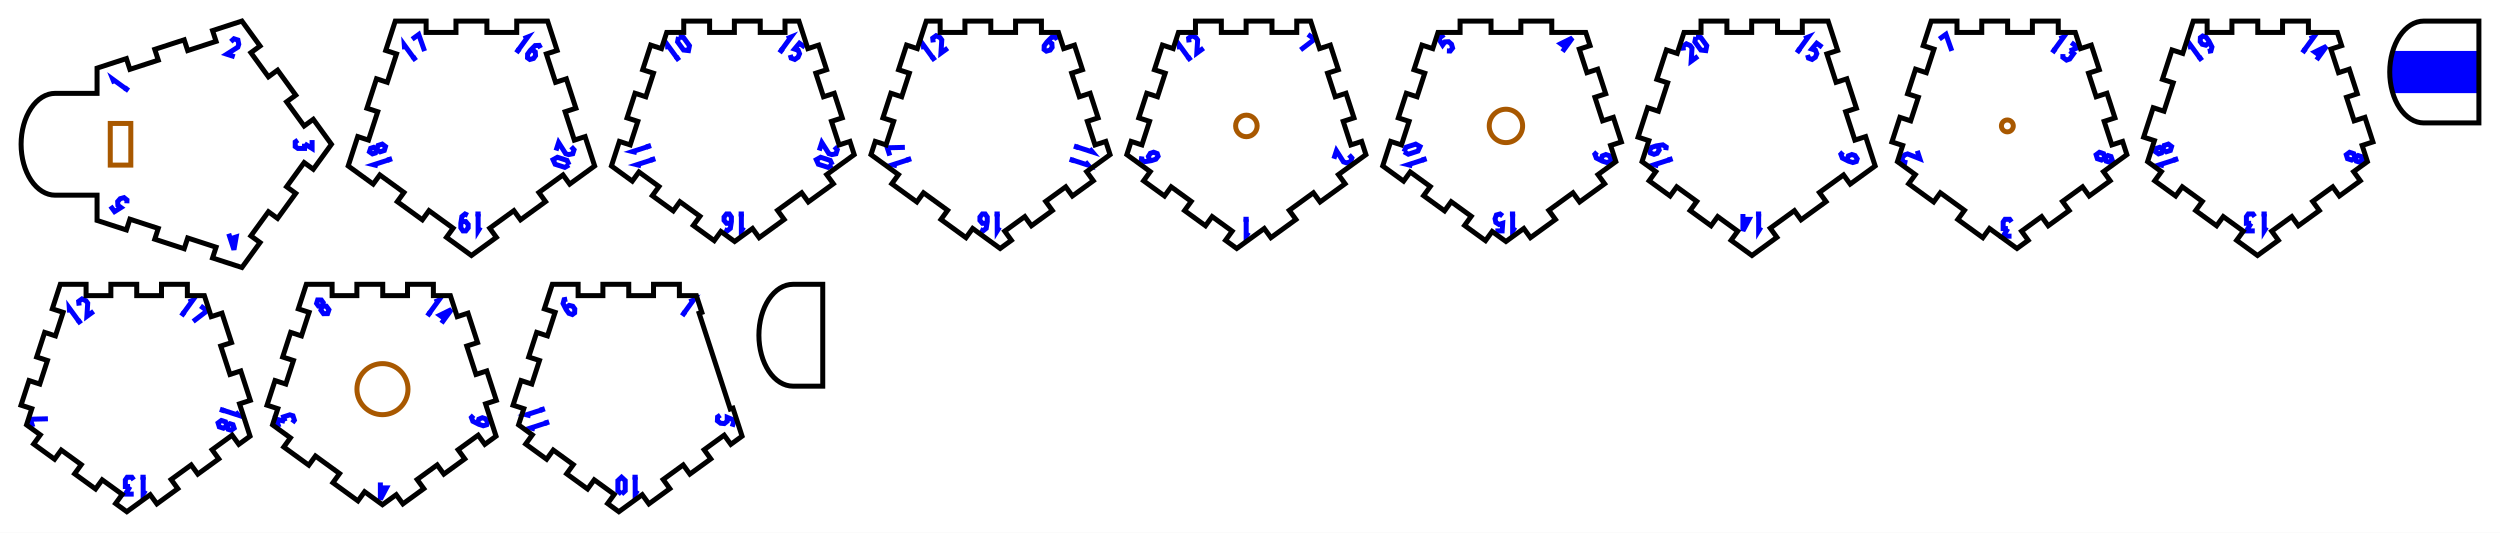
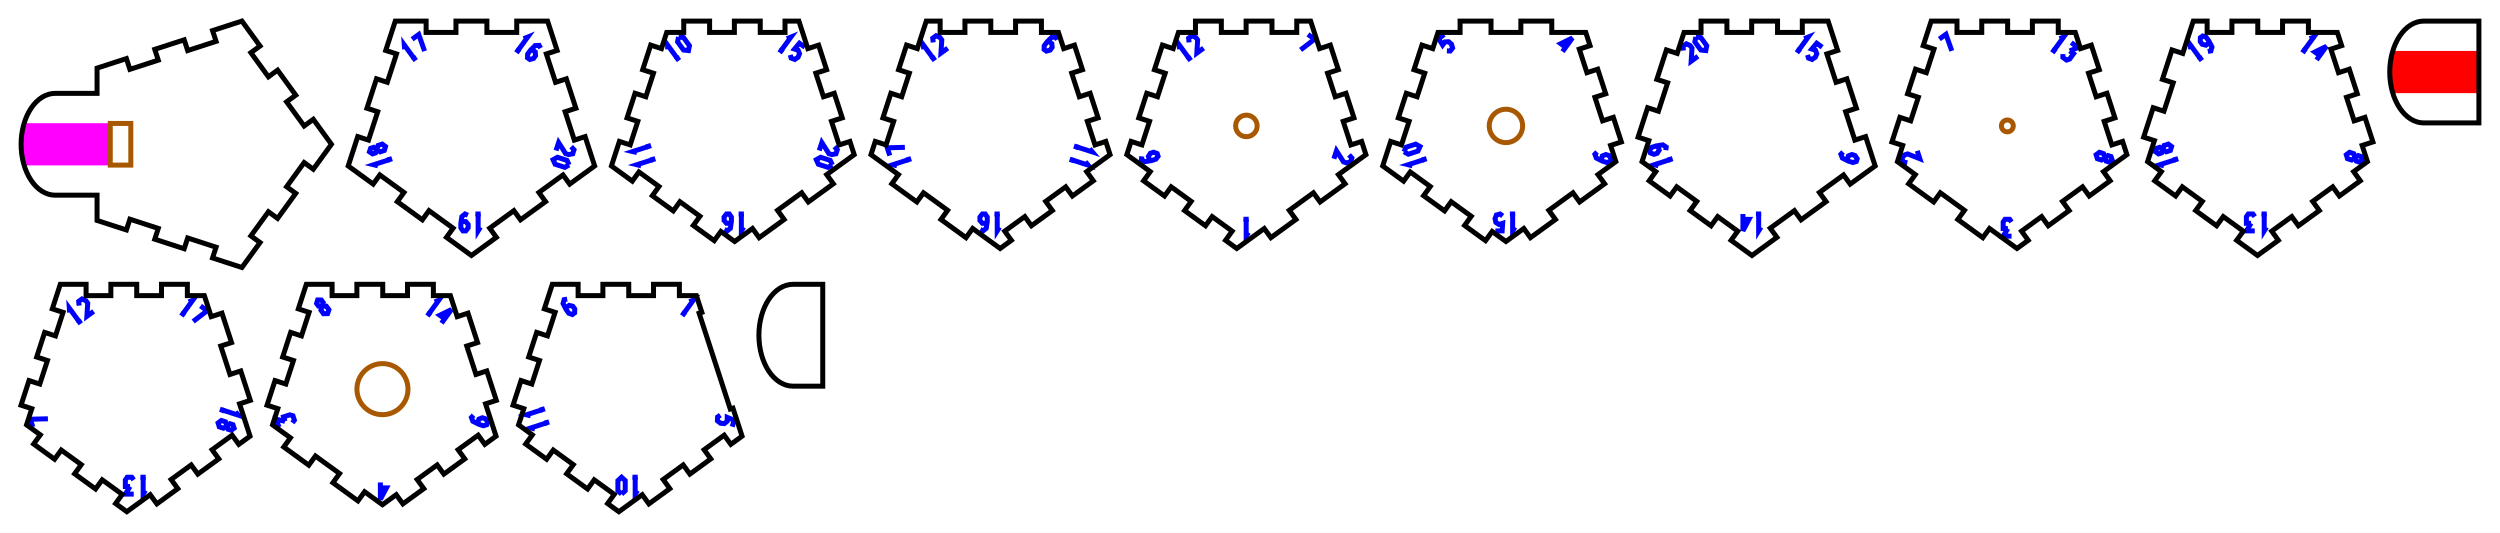
<svg xmlns="http://www.w3.org/2000/svg" width="592.45mm" height="126.25mm" viewBox="0 0 592.45 126.25">
  <rect x="0.0" y="0.0" width="592.45" height="126.25" fill="#ffffff" />
-   <g fill="#0000ff" stroke="none">
+   <g fill="#ff0000" stroke="none">
    <path d="M 587.384,12.065 L 587.384,22.065 L 567.111,22.065 L 567.024,21.770 L 566.943,21.472 L 566.867,21.171 L 566.796,20.866 L 566.731,20.559 L 566.671,20.250 L 566.616,19.938 L 566.568,19.624 L 566.525,19.308 L 566.488,18.991 L 566.456,18.672 L 566.430,18.352 L 566.410,18.031 L 566.395,17.709 L 566.387,17.387 L 566.384,17.065 L 566.387,16.743 L 566.395,16.421 L 566.410,16.099 L 566.430,15.778 L 566.456,15.458 L 566.488,15.139 L 566.525,14.822 L 566.568,14.506 L 566.616,14.192 L 566.671,13.880 L 566.731,13.571 L 566.796,13.264 L 566.867,12.959 L 566.943,12.658 L 567.024,12.360 L 567.111,12.065 Z" />
  </g>
+   <g fill="#ff00ff" stroke="none">
+     <path d="M 26.065,29.190 L 26.065,39.190 L 5.793,39.190 L 5.706,38.895 L 5.624,38.597 L 5.548,38.295 L 5.477,37.991 L 5.412,37.684 L 5.352,37.374 L 5.298,37.062 L 5.249,36.748 L 5.206,36.433 L 5.169,36.115 L 5.137,35.796 L 5.111,35.476 L 5.091,35.156 L 5.077,34.834 L 5.068,34.512 L 5.065,34.190 L 5.068,33.867 L 5.077,33.545 L 5.091,33.224 L 5.111,32.903 L 5.137,32.583 L 5.169,32.264 L 5.206,31.947 L 5.249,31.631 L 5.298,31.317 L 5.352,31.005 L 5.412,30.695 L 5.477,30.388 L 5.548,30.084 L 5.624,29.783 L 5.706,29.484 L 5.793,29.190 Z" />
+   </g>
  <g fill="none" stroke="#0000ff" stroke-width="1.185">
-     <path d="M 73.963,33.198 L 73.963,35.182 L 72.163,34.066" />
-     <path d="M 72.163,34.066 L 72.163,35.182 L 70.603,35.182 L 69.963,34.735 L 69.963,33.644 L 70.603,33.198" />
-     <path d="M 54.204,55.384 L 55.440,59.188 L 55.968,56.157 L 54.081,56.770" />
-     <path d="M 26.196,48.842 L 27.143,50.146 L 28.672,49.188 L 27.936,48.651 L 27.887,47.767 L 28.482,47.089 L 29.383,46.833 L 30.088,47.394 L 30.064,48.177" />
-     <path d="M 27.126,19.754 L 26.735,18.795 L 29.971,21.146" />
-     <path d="M 29.621,21.628 L 30.350,20.624" />
-     <path d="M 54.697,9.875 L 55.440,9.191 L 56.384,9.498 L 56.584,10.488 L 56.361,11.173 L 53.733,12.842 L 55.619,13.455" />
    <path d="M 95.887,11.684 L 95.811,10.652 L 98.162,13.888" />
    <path d="M 97.680,14.238 L 98.683,13.509" />
    <path d="M 97.662,9.307 L 99.227,8.170 L 100.615,12.106" />
    <path d="M 124.093,9.173 L 125.052,8.782 L 122.701,12.018" />
    <path d="M 122.219,11.668 L 123.222,12.397" />
    <path d="M 128.119,11.406 L 127.766,10.754 L 126.811,10.802 L 125.670,11.950 L 125.035,12.824 L 125.013,13.698 L 125.555,14.092 L 126.440,13.845 L 126.910,13.197 L 126.848,12.312 L 126.206,11.845 L 125.670,11.950" />
    <path d="M 135.350,34.751 L 136.034,35.494 L 135.728,36.438 L 134.737,36.638 L 134.053,36.415 L 132.383,33.787 L 131.770,35.674" />
    <path d="M 134.867,39.086 L 133.838,39.664 L 131.556,38.922 L 131.063,37.850 L 132.092,37.271 L 134.375,38.013 L 134.867,39.086" />
    <path d="M 113.854,53.833 L 113.308,54.713 L 113.308,50.713" />
    <path d="M 113.904,50.713 L 112.664,50.713" />
    <path d="M 110.872,51.033 L 110.202,50.713 L 109.458,51.313 L 109.210,52.913 L 109.210,53.993 L 109.706,54.713 L 110.376,54.713 L 110.946,53.993 L 110.946,53.193 L 110.376,52.513 L 109.582,52.513 L 109.210,52.913" />
    <path d="M 89.559,39.285 L 88.553,39.038 L 92.357,37.802" />
    <path d="M 92.541,38.368 L 92.158,37.189" />
    <path d="M 89.267,35.410 L 88.987,36.231 L 88.264,36.466 L 87.555,35.966 L 87.835,35.145 L 88.558,34.910 L 89.267,35.410 L 90.083,35.979 L 91.072,35.658 L 91.359,34.730 L 90.581,34.148 L 89.592,34.470 L 89.267,35.410" />
    <path d="M 158.266,11.684 L 158.190,10.652 L 160.541,13.888" />
    <path d="M 160.060,14.238 L 161.063,13.509" />
    <path d="M 160.803,8.753 L 161.976,8.890 L 163.386,10.832 L 163.154,11.989 L 161.982,11.852 L 160.571,9.910 L 160.803,8.753" />
    <path d="M 186.472,9.173 L 187.431,8.782 L 185.080,12.018" />
    <path d="M 184.598,11.668 L 185.602,12.397" />
    <path d="M 190.747,11.191 L 189.443,10.243 L 188.284,11.627 L 189.151,11.911 L 189.471,12.736 L 189.114,13.565 L 188.336,14.087 L 187.493,13.771 L 187.273,13.018" />
    <path d="M 197.730,34.751 L 198.413,35.494 L 198.107,36.438 L 197.117,36.638 L 196.432,36.415 L 194.762,33.787 L 194.149,35.674" />
    <path d="M 197.246,39.086 L 196.217,39.664 L 193.935,38.922 L 193.442,37.850 L 194.471,37.271 L 196.754,38.013 L 197.246,39.086" />
    <path d="M 176.233,53.833 L 175.688,54.713 L 175.688,50.713" />
    <path d="M 176.283,50.713 L 175.043,50.713" />
    <path d="M 171.664,54.393 L 172.333,54.713 L 173.077,54.113 L 173.325,52.513 L 173.325,51.433 L 172.829,50.713 L 172.160,50.713 L 171.589,51.433 L 171.589,52.233 L 172.160,52.913 L 172.953,52.913 L 173.325,52.513" />
    <path d="M 151.938,39.285 L 150.932,39.038 L 154.737,37.802" />
    <path d="M 154.921,38.368 L 154.537,37.189" />
    <path d="M 150.924,36.166 L 149.919,35.919 L 153.723,34.683" />
    <path d="M 153.907,35.249 L 153.524,34.070" />
    <path d="M 218.901,11.684 L 218.825,10.652 L 221.177,13.888" />
    <path d="M 220.695,14.238 L 221.698,13.509" />
    <path d="M 221.154,10.048 L 221.038,9.044 L 221.840,8.461 L 222.759,8.882 L 223.182,9.464 L 222.987,12.572 L 224.593,11.406" />
    <path d="M 250.541,9.431 L 250.188,8.779 L 249.233,8.827 L 248.092,9.975 L 247.457,10.849 L 247.435,11.723 L 247.977,12.117 L 248.862,11.870 L 249.332,11.222 L 249.270,10.337 L 248.628,9.871 L 248.092,9.975" />
    <path d="M 258.212,35.223 L 258.880,36.013 L 255.076,34.777" />
    <path d="M 255.260,34.211 L 254.877,35.391" />
    <path d="M 257.198,38.342 L 257.867,39.133 L 254.062,37.897" />
    <path d="M 254.246,37.331 L 253.863,38.510" />
    <path d="M 236.869,53.833 L 236.323,54.713 L 236.323,50.713" />
    <path d="M 236.918,50.713 L 235.678,50.713" />
    <path d="M 232.299,54.393 L 232.969,54.713 L 233.713,54.113 L 233.961,52.513 L 233.961,51.433 L 233.465,50.713 L 232.795,50.713 L 232.225,51.433 L 232.225,52.233 L 232.795,52.913 L 233.589,52.913 L 233.961,52.513" />
    <path d="M 212.574,39.285 L 211.568,39.038 L 215.372,37.802" />
    <path d="M 215.556,38.368 L 215.173,37.189" />
    <path d="M 210.861,36.862 L 210.263,35.023 L 214.435,34.919" />
    <path d="M 279.537,11.684 L 279.461,10.652 L 281.812,13.888" />
    <path d="M 281.331,14.238 L 282.334,13.509" />
    <path d="M 281.789,10.048 L 281.673,9.044 L 282.476,8.461 L 283.394,8.882 L 283.817,9.464 L 283.623,12.572 L 285.228,11.406" />
    <path d="M 309.960,8.152 L 311.525,9.289 L 308.211,11.825" />
    <path d="M 319.683,36.698 L 320.367,37.441 L 320.060,38.385 L 319.070,38.584 L 318.385,38.362 L 316.716,35.733 L 316.103,37.620" />
    <path d="M 295.864,55.083 L 295.319,55.963 L 295.319,51.963" />
    <path d="M 295.914,51.963 L 294.674,51.963" />
    <path d="M 270.582,37.059 L 270.485,37.795 L 271.285,38.317 L 272.884,38.059 L 273.911,37.725 L 274.442,37.031 L 274.235,36.394 L 273.374,36.074 L 272.613,36.321 L 272.143,37.074 L 272.388,37.828 L 272.884,38.059" />
    <path d="M 342.223,8.196 L 340.919,9.143 L 341.877,10.672 L 342.414,9.936 L 343.298,9.887 L 343.976,10.482 L 344.233,11.383 L 343.671,12.088 L 342.888,12.064" />
    <path d="M 370.280,12.233 L 372.631,8.997 L 369.869,10.352 L 371.474,11.519" />
    <path d="M 378.466,36.021 L 377.955,36.559 L 378.295,37.452 L 379.741,38.182 L 380.768,38.516 L 381.606,38.267 L 381.813,37.630 L 381.304,36.865 L 380.543,36.618 L 379.720,36.950 L 379.475,37.705 L 379.741,38.182" />
    <path d="M 359.012,53.833 L 358.466,54.713 L 358.466,50.713" />
    <path d="M 359.061,50.713 L 357.821,50.713" />
    <path d="M 354.368,54.713 L 355.980,54.713 L 356.104,52.913 L 355.236,53.193 L 354.492,52.713 L 354.293,51.833 L 354.616,50.953 L 355.484,50.713 L 356.104,51.193" />
    <path d="M 334.716,39.285 L 333.711,39.038 L 337.515,37.802" />
    <path d="M 337.699,38.368 L 337.316,37.189" />
    <path d="M 332.713,35.966 L 333.205,34.893 L 335.488,34.152 L 336.517,34.730 L 336.024,35.803 L 333.742,36.544 L 332.713,35.966" />
    <path d="M 398.943,11.976 L 398.827,10.972 L 399.630,10.389 L 400.548,10.810 L 400.971,11.392 L 400.777,14.500 L 402.382,13.334" />
    <path d="M 401.882,8.753 L 403.054,8.890 L 404.465,10.832 L 404.233,11.989 L 403.061,11.852 L 401.650,9.910 L 401.882,8.753" />
    <path d="M 427.551,9.173 L 428.510,8.782 L 426.159,12.018" />
    <path d="M 425.677,11.668 L 426.680,12.397" />
    <path d="M 431.825,11.191 L 430.521,10.243 L 429.363,11.627 L 430.230,11.911 L 430.549,12.736 L 430.193,13.565 L 429.415,14.087 L 428.571,13.771 L 428.352,13.018" />
    <path d="M 436.766,36.021 L 436.255,36.559 L 436.596,37.452 L 438.041,38.182 L 439.068,38.516 L 439.906,38.267 L 440.113,37.630 L 439.604,36.865 L 438.843,36.618 L 438.021,36.950 L 437.775,37.705 L 438.041,38.182" />
    <path d="M 417.312,53.833 L 416.766,54.713 L 416.766,50.713" />
    <path d="M 417.361,50.713 L 416.121,50.713" />
    <path d="M 413.040,50.713 L 413.040,54.713 L 414.478,51.993 L 412.494,51.993" />
    <path d="M 393.017,39.285 L 392.011,39.038 L 395.815,37.802" />
    <path d="M 395.999,38.368 L 395.616,37.189" />
    <path d="M 394.758,35.584 L 394.855,34.848 L 394.055,34.326 L 392.457,34.584 L 391.429,34.918 L 390.898,35.612 L 391.105,36.249 L 391.966,36.569 L 392.727,36.322 L 393.197,35.569 L 392.952,34.815 L 392.457,34.584" />
    <path d="M 459.584,9.260 L 461.149,8.123 L 462.537,12.059" />
    <path d="M 488.076,9.173 L 489.035,8.782 L 486.684,12.018" />
    <path d="M 486.202,11.668 L 487.205,12.397" />
    <path d="M 490.846,10.098 L 492.451,11.264 L 490.490,12.064" />
    <path d="M 490.490,12.064 L 491.393,12.720 L 490.476,13.982 L 489.738,14.238 L 488.856,13.596 L 488.871,12.816" />
    <path d="M 498.834,37.357 L 499.543,36.857 L 500.266,37.092 L 500.546,37.913 L 499.837,38.413 L 499.114,38.178 L 498.834,37.357 L 498.509,36.417 L 497.520,36.095 L 496.742,36.677 L 497.029,37.605 L 498.018,37.926 L 498.834,37.357" />
    <path d="M 476.693,55.963 L 474.709,55.963 L 475.825,54.163" />
    <path d="M 475.825,54.163 L 474.709,54.163 L 474.709,52.603 L 475.155,51.963 L 476.246,51.963 L 476.693,52.603" />
    <path d="M 451.999,38.584 L 451.009,38.385 L 450.702,37.441 L 451.386,36.698 L 452.071,36.475 L 454.967,37.620 L 454.353,35.733" />
    <path d="M 519.152,11.684 L 519.076,10.652 L 521.427,13.888" />
    <path d="M 520.946,14.238 L 521.949,13.509" />
    <path d="M 523.211,12.197 L 523.940,12.062 L 524.190,11.139 L 523.450,9.699 L 522.815,8.825 L 521.990,8.534 L 521.449,8.928 L 521.411,9.846 L 521.881,10.493 L 522.742,10.708 L 523.384,10.241 L 523.450,9.699" />
    <path d="M 547.359,9.173 L 548.317,8.782 L 545.966,12.018" />
    <path d="M 545.485,11.668 L 546.488,12.397" />
    <path d="M 548.981,14.208 L 551.332,10.972 L 548.569,12.327 L 550.175,13.494" />
    <path d="M 558.117,37.357 L 558.826,36.857 L 559.548,37.092 L 559.828,37.913 L 559.119,38.413 L 558.397,38.178 L 558.117,37.357 L 557.791,36.417 L 556.802,36.095 L 556.024,36.677 L 556.312,37.605 L 557.301,37.926 L 558.117,37.357" />
    <path d="M 537.119,53.833 L 536.574,54.713 L 536.574,50.713" />
    <path d="M 537.169,50.713 L 535.929,50.713" />
    <path d="M 534.335,54.713 L 532.351,54.713 L 533.467,52.913" />
    <path d="M 533.467,52.913 L 532.351,52.913 L 532.351,51.353 L 532.798,50.713 L 533.889,50.713 L 534.335,51.353" />
    <path d="M 512.824,39.285 L 511.819,39.038 L 515.623,37.802" />
    <path d="M 515.807,38.368 L 515.424,37.189" />
    <path d="M 512.532,35.410 L 512.252,36.231 L 511.530,36.466 L 510.820,35.966 L 511.100,35.145 L 511.823,34.910 L 512.532,35.410 L 513.348,35.979 L 514.337,35.658 L 514.625,34.730 L 513.847,34.148 L 512.858,34.470 L 512.532,35.410" />
    <path d="M 16.504,74.064 L 16.428,73.031 L 18.779,76.267" />
    <path d="M 18.298,76.617 L 19.301,75.888" />
    <path d="M 18.756,72.427 L 18.640,71.424 L 19.443,70.841 L 20.362,71.261 L 20.785,71.843 L 20.590,74.951 L 22.195,73.785" />
    <path d="M 44.711,71.552 L 45.669,71.161 L 43.318,74.397" />
    <path d="M 42.837,74.047 L 43.840,74.776" />
    <path d="M 47.520,72.506 L 49.085,73.643 L 45.771,76.179" />
    <path d="M 55.815,97.602 L 56.483,98.393 L 52.679,97.157" />
    <path d="M 52.863,96.590 L 52.480,97.770" />
    <path d="M 53.773,100.909 L 54.482,100.409 L 55.205,100.644 L 55.485,101.465 L 54.776,101.965 L 54.053,101.730 L 53.773,100.909 L 53.448,99.968 L 52.458,99.647 L 51.681,100.229 L 51.968,101.157 L 52.957,101.478 L 53.773,100.909" />
    <path d="M 34.472,116.212 L 33.926,117.092 L 33.926,113.092" />
    <path d="M 34.521,113.092 L 33.281,113.092" />
    <path d="M 31.688,117.092 L 29.704,117.092 L 30.820,115.292" />
    <path d="M 30.820,115.292 L 29.704,115.292 L 29.704,113.732 L 30.150,113.092 L 31.241,113.092 L 31.688,113.732" />
    <path d="M 7.782,101.188 L 7.184,99.349 L 11.356,99.245" />
    <path d="M 76.339,72.541 L 75.472,72.529 L 75.025,71.914 L 75.281,71.085 L 76.149,71.098 L 76.595,71.712 L 76.339,72.541 L 76.050,73.493 L 76.661,74.335 L 77.632,74.321 L 77.945,73.402 L 77.334,72.560 L 76.339,72.541" />
    <path d="M 103.011,71.552 L 103.970,71.161 L 101.618,74.397" />
    <path d="M 101.137,74.047 L 102.140,74.776" />
    <path d="M 104.633,76.588 L 106.984,73.352 L 104.222,74.707 L 105.827,75.873" />
    <path d="M 112.226,98.400 L 111.715,98.938 L 112.056,99.831 L 113.501,100.561 L 114.528,100.895 L 115.366,100.646 L 115.573,100.009 L 115.064,99.244 L 114.303,98.997 L 113.480,99.329 L 113.235,100.084 L 113.501,100.561" />
    <path d="M 90.140,114.342 L 90.140,118.342 L 91.578,115.622 L 89.594,115.622" />
    <path d="M 66.097,101.236 L 65.484,99.349 L 67.541,99.854" />
    <path d="M 67.541,99.854 L 67.196,98.792 L 68.680,98.310 L 69.426,98.537 L 69.763,99.575 L 69.293,100.197" />
    <path d="M 134.411,70.877 L 133.682,71.012 L 133.432,71.935 L 134.172,73.375 L 134.807,74.249 L 135.632,74.540 L 136.173,74.146 L 136.211,73.228 L 135.741,72.581 L 134.880,72.366 L 134.238,72.833 L 134.172,73.375" />
    <path d="M 163.372,71.505 L 164.331,71.114 L 161.979,74.350" />
    <path d="M 161.498,74.000 L 162.501,74.729" />
    <path d="M 173.513,101.118 L 174.011,99.585 L 172.337,98.910 L 172.335,99.822 L 171.649,100.382 L 170.751,100.298 L 170.013,99.720 L 170.053,98.820 L 170.702,98.379" />
    <path d="M 151.072,116.212 L 150.526,117.092 L 150.526,113.092" />
    <path d="M 151.122,113.092 L 149.882,113.092" />
    <path d="M 147.296,117.092 L 146.428,116.292 L 146.428,113.892 L 147.296,113.092 L 148.164,113.892 L 148.164,116.292 L 147.296,117.092" />
    <path d="M 126.777,101.665 L 125.771,101.418 L 129.575,100.182" />
    <path d="M 129.759,100.748 L 129.376,99.568" />
    <path d="M 125.763,98.545 L 124.758,98.298 L 128.562,97.062" />
    <path d="M 128.746,97.628 L 128.363,96.449" />
  </g>
  <g fill="none" stroke="#a85800" stroke-width="1.185">
-     <path d="M 26.130,39.125 L 31.000,39.125 L 31.000,29.255 L 26.130,29.255 Z" />
+     <path d="M 26.130,29.255 L 31.000,29.255 L 31.000,39.125 L 26.130,39.125 Z" />
    <circle cx="295.368" cy="29.840" r="2.552" />
    <circle cx="356.876" cy="29.840" r="3.955" />
    <circle cx="475.701" cy="29.840" r="1.408" />
    <circle cx="90.636" cy="92.219" r="6.051" />
  </g>
  <g fill="none" stroke="#000000" stroke-width="1.185">
-     <path d="M 78.544,34.190 L 74.246,40.105 L 72.075,38.528 L 67.919,44.248 L 70.090,45.825 L 65.782,51.755 L 63.611,50.178 L 59.455,55.898 L 61.626,57.475 L 57.328,63.391 L 50.374,61.131 L 51.203,58.579 L 44.479,56.394 L 43.650,58.946 L 36.678,56.681 L 37.507,54.129 L 30.784,51.944 L 29.954,54.496 L 23.000,52.237 L 23.000,46.255 L 13.063,46.255 L 12.271,46.196 L 11.486,46.021 L 10.716,45.732 L 9.969,45.332 L 9.253,44.824 L 8.574,44.213 L 7.939,43.507 L 7.354,42.711 L 6.824,41.834 L 6.354,40.883 L 5.948,39.868 L 5.611,38.799 L 5.346,37.686 L 5.154,36.539 L 5.039,35.370 L 5.000,34.190 L 5.039,33.009 L 5.154,31.840 L 5.346,30.693 L 5.611,29.580 L 5.948,28.511 L 6.354,27.496 L 6.824,26.546 L 7.354,25.668 L 7.939,24.872 L 8.574,24.166 L 9.253,23.556 L 9.969,23.048 L 10.716,22.647 L 11.486,22.358 L 12.271,22.183 L 13.063,22.125 L 23.000,22.125 L 23.000,16.142 L 29.954,13.883 L 30.784,16.435 L 37.507,14.250 L 36.678,11.698 L 43.650,9.433 L 44.479,11.985 L 51.203,9.800 L 50.374,7.248 L 57.328,4.989 L 61.626,10.904 L 59.455,12.481 L 63.611,18.201 L 65.782,16.624 L 70.090,22.554 L 67.919,24.131 L 72.075,29.851 L 74.246,28.274 Z" />
+     <path d="M 78.544,34.190 L 74.246,28.274 L 72.075,29.851 L 67.919,24.131 L 70.090,22.554 L 65.782,16.624 L 63.611,18.201 L 59.455,12.481 L 61.626,10.904 L 57.328,4.989 L 50.374,7.248 L 51.203,9.800 L 44.479,11.985 L 43.650,9.433 L 36.678,11.698 L 37.507,14.250 L 30.784,16.435 L 29.954,13.883 L 23.000,16.142 L 23.000,22.125 L 13.063,22.125 L 12.271,22.183 L 11.486,22.358 L 10.716,22.647 L 9.969,23.048 L 9.253,23.556 L 8.574,24.166 L 7.939,24.872 L 7.354,25.668 L 6.824,26.546 L 6.354,27.496 L 5.948,28.511 L 5.611,29.580 L 5.346,30.693 L 5.154,31.840 L 5.039,33.009 L 5.000,34.190 L 5.039,35.370 L 5.154,36.539 L 5.346,37.686 L 5.611,38.799 L 5.948,39.868 L 6.354,40.883 L 6.824,41.834 L 7.354,42.711 L 7.939,43.507 L 8.574,44.213 L 9.253,44.824 L 9.969,45.332 L 10.716,45.732 L 11.486,46.021 L 12.271,46.196 L 13.063,46.255 L 23.000,46.255 L 23.000,52.237 L 29.954,54.496 L 30.784,51.944 L 37.507,54.129 L 36.678,56.681 L 43.650,58.946 L 44.479,56.394 L 51.203,58.579 L 50.374,61.131 L 57.328,63.391 L 61.626,57.475 L 59.455,55.898 L 63.611,50.178 L 65.782,51.755 L 70.090,45.825 L 67.919,44.248 L 72.075,38.528 L 74.246,40.105 Z" />
    <path d="M 93.671,5.000 L 100.983,5.000 L 100.983,7.683 L 108.053,7.683 L 108.053,5.000 L 115.383,5.000 L 115.383,7.683 L 122.453,7.683 L 122.453,5.000 L 129.765,5.000 L 132.025,11.954 L 129.473,12.784 L 131.658,19.507 L 134.209,18.678 L 136.475,25.650 L 133.923,26.479 L 136.107,33.203 L 138.659,32.374 L 140.919,39.328 L 135.003,43.626 L 133.426,41.455 L 127.706,45.611 L 129.283,47.782 L 123.353,52.090 L 121.776,49.919 L 116.056,54.075 L 117.634,56.246 L 111.718,60.544 L 105.802,56.246 L 107.379,54.075 L 101.660,49.919 L 100.082,52.090 L 94.152,47.782 L 95.730,45.611 L 90.010,41.455 L 88.433,43.626 L 82.517,39.328 L 84.776,32.374 L 87.328,33.203 L 89.513,26.479 L 86.961,25.650 L 89.226,18.678 L 91.778,19.507 L 93.963,12.784 L 91.411,11.954 Z" />
    <path d="M 157.999,7.683 L 162.032,7.683 L 162.032,5.000 L 168.162,5.000 L 168.162,7.683 L 174.032,7.683 L 174.032,5.000 L 180.162,5.000 L 180.162,7.683 L 186.032,7.683 L 186.032,5.000 L 189.323,5.000 L 191.441,11.519 L 193.993,10.689 L 195.887,16.519 L 193.335,17.349 L 195.149,22.931 L 197.701,22.102 L 199.595,27.932 L 197.043,28.761 L 198.857,34.344 L 201.409,33.515 L 202.426,36.645 L 195.910,41.379 L 197.488,43.549 L 191.558,47.858 L 189.980,45.687 L 184.261,49.843 L 185.838,52.014 L 179.908,56.322 L 178.330,54.151 L 174.097,57.227 L 170.835,54.857 L 169.257,57.027 L 164.298,53.424 L 165.875,51.253 L 161.126,47.803 L 159.549,49.974 L 154.590,46.371 L 156.167,44.200 L 151.418,40.750 L 149.841,42.921 L 144.896,39.328 L 146.785,33.515 L 149.337,34.344 L 151.151,28.761 L 148.599,27.932 L 150.493,22.102 L 153.045,22.931 L 154.859,17.349 L 152.307,16.519 L 154.201,10.689 L 156.753,11.519 Z" />
    <path d="M 219.507,5.000 L 222.798,5.000 L 222.798,7.683 L 228.668,7.683 L 228.668,5.000 L 234.798,5.000 L 234.798,7.683 L 240.668,7.683 L 240.668,5.000 L 246.798,5.000 L 246.798,7.683 L 250.830,7.683 L 252.077,11.519 L 254.628,10.689 L 256.523,16.519 L 253.971,17.349 L 255.785,22.931 L 258.337,22.102 L 260.231,27.932 L 257.679,28.761 L 259.493,34.344 L 262.045,33.515 L 263.062,36.645 L 257.517,40.673 L 259.094,42.844 L 254.135,46.447 L 252.557,44.276 L 247.809,47.727 L 249.386,49.898 L 244.426,53.501 L 242.849,51.330 L 238.100,54.780 L 239.678,56.951 L 237.015,58.885 L 230.499,54.151 L 228.922,56.322 L 222.992,52.014 L 224.569,49.843 L 218.849,45.687 L 217.272,47.858 L 211.342,43.549 L 212.919,41.379 L 206.403,36.645 L 207.420,33.515 L 209.972,34.344 L 211.786,28.761 L 209.234,27.932 L 211.129,22.102 L 213.681,22.931 L 215.495,17.349 L 212.943,16.519 L 214.837,10.689 L 217.389,11.519 Z" />
    <path d="M 279.270,7.683 L 283.303,7.683 L 283.303,5.000 L 289.433,5.000 L 289.433,7.683 L 295.303,7.683 L 295.303,5.000 L 301.433,5.000 L 301.433,7.683 L 307.303,7.683 L 307.303,5.000 L 310.594,5.000 L 312.712,11.519 L 315.264,10.689 L 317.158,16.519 L 314.606,17.349 L 316.420,22.931 L 318.972,22.102 L 320.866,27.932 L 318.315,28.761 L 320.128,34.344 L 322.680,33.515 L 323.697,36.645 L 317.181,41.379 L 318.759,43.549 L 312.829,47.858 L 311.251,45.687 L 305.532,49.843 L 307.109,52.014 L 301.179,56.322 L 299.602,54.151 L 293.086,58.885 L 290.423,56.951 L 292.000,54.780 L 287.252,51.330 L 285.674,53.501 L 280.715,49.898 L 282.292,47.727 L 277.543,44.276 L 275.966,46.447 L 271.007,42.844 L 272.584,40.673 L 267.039,36.645 L 268.056,33.515 L 270.608,34.344 L 272.422,28.761 L 269.870,27.932 L 271.764,22.102 L 274.316,22.931 L 276.130,17.349 L 273.578,16.519 L 275.472,10.689 L 278.024,11.519 Z" />
    <path d="M 340.778,7.683 L 346.011,7.683 L 346.011,5.000 L 353.341,5.000 L 353.341,7.683 L 360.411,7.683 L 360.411,5.000 L 367.741,5.000 L 367.741,7.683 L 375.795,7.683 L 376.812,10.813 L 374.260,11.642 L 376.074,17.225 L 378.625,16.396 L 380.520,22.226 L 377.968,23.055 L 379.782,28.638 L 382.334,27.808 L 384.228,33.638 L 381.676,34.468 L 382.922,38.303 L 378.689,41.379 L 380.266,43.549 L 374.336,47.858 L 372.759,45.687 L 367.039,49.843 L 368.616,52.014 L 362.686,56.322 L 361.109,54.151 L 356.876,57.227 L 353.613,54.857 L 352.036,57.027 L 347.077,53.424 L 348.654,51.253 L 343.905,47.803 L 342.328,49.974 L 337.368,46.371 L 338.946,44.200 L 334.197,40.750 L 332.619,42.921 L 327.675,39.328 L 329.563,33.515 L 332.115,34.344 L 333.929,28.761 L 331.377,27.932 L 333.272,22.102 L 335.823,22.931 L 337.637,17.349 L 335.085,16.519 L 336.980,10.689 L 339.532,11.519 Z" />
    <path d="M 399.078,7.683 L 403.111,7.683 L 403.111,5.000 L 409.241,5.000 L 409.241,7.683 L 415.111,7.683 L 415.111,5.000 L 421.241,5.000 L 421.241,7.683 L 427.111,7.683 L 427.111,5.000 L 433.223,5.000 L 435.483,11.954 L 432.931,12.784 L 435.115,19.507 L 437.667,18.678 L 439.932,25.650 L 437.380,26.479 L 439.565,33.203 L 442.117,32.374 L 444.377,39.328 L 438.461,43.626 L 436.884,41.455 L 431.164,45.611 L 432.741,47.782 L 426.811,52.090 L 425.234,49.919 L 419.514,54.075 L 421.091,56.246 L 415.176,60.544 L 410.231,56.951 L 411.808,54.780 L 407.059,51.330 L 405.482,53.501 L 400.523,49.898 L 402.100,47.727 L 397.351,44.276 L 395.774,46.447 L 390.814,42.844 L 392.392,40.673 L 389.129,38.303 L 390.746,33.326 L 388.194,32.497 L 390.459,25.526 L 393.011,26.355 L 395.196,19.631 L 392.644,18.802 L 394.909,11.831 L 397.461,12.660 Z" />
    <path d="M 457.654,5.000 L 463.766,5.000 L 463.766,7.683 L 469.636,7.683 L 469.636,5.000 L 475.766,5.000 L 475.766,7.683 L 481.636,7.683 L 481.636,5.000 L 487.766,5.000 L 487.766,7.683 L 491.799,7.683 L 493.045,11.519 L 495.597,10.689 L 497.491,16.519 L 494.939,17.349 L 496.753,22.931 L 499.305,22.102 L 501.199,27.932 L 498.647,28.761 L 500.461,34.344 L 503.013,33.515 L 504.030,36.645 L 498.485,40.673 L 500.062,42.844 L 495.103,46.447 L 493.526,44.276 L 488.777,47.727 L 490.354,49.898 L 485.395,53.501 L 483.818,51.330 L 479.069,54.780 L 480.646,56.951 L 477.983,58.885 L 471.468,54.151 L 469.890,56.322 L 463.960,52.014 L 465.537,49.843 L 459.818,45.687 L 458.240,47.858 L 452.310,43.549 L 453.888,41.379 L 449.654,38.303 L 450.900,34.468 L 448.348,33.638 L 450.243,27.808 L 452.795,28.638 L 454.609,23.055 L 452.057,22.226 L 453.951,16.396 L 456.503,17.225 L 458.317,11.642 L 455.765,10.813 Z" />
    <path d="M 519.757,5.000 L 523.048,5.000 L 523.048,7.683 L 528.918,7.683 L 528.918,5.000 L 535.048,5.000 L 535.048,7.683 L 540.918,7.683 L 540.918,5.000 L 547.048,5.000 L 547.048,7.683 L 553.902,7.683 L 554.919,10.813 L 552.367,11.642 L 554.181,17.225 L 556.733,16.396 L 558.628,22.226 L 556.076,23.055 L 557.890,28.638 L 560.441,27.808 L 562.336,33.638 L 559.784,34.468 L 561.030,38.303 L 557.767,40.673 L 559.345,42.844 L 554.385,46.447 L 552.808,44.276 L 548.059,47.727 L 549.636,49.898 L 544.677,53.501 L 543.100,51.330 L 538.351,54.780 L 539.928,56.951 L 534.983,60.544 L 530.038,56.951 L 531.616,54.780 L 526.867,51.330 L 525.290,53.501 L 520.330,49.898 L 521.907,47.727 L 517.158,44.276 L 515.581,46.447 L 510.622,42.844 L 512.199,40.673 L 508.937,38.303 L 510.554,33.326 L 508.002,32.497 L 510.267,25.526 L 512.819,26.355 L 515.004,19.631 L 512.452,18.802 L 514.717,11.831 L 517.269,12.660 Z" />
    <path d="M 587.449,5.000 L 587.449,29.130 L 574.381,29.130 L 573.590,29.072 L 572.805,28.897 L 572.035,28.608 L 571.288,28.207 L 570.572,27.699 L 569.893,27.089 L 569.258,26.382 L 568.673,25.586 L 568.143,24.709 L 567.673,23.758 L 567.267,22.744 L 566.930,21.675 L 566.665,20.561 L 566.473,19.415 L 566.357,18.245 L 566.319,17.065 L 566.357,15.885 L 566.473,14.715 L 566.665,13.569 L 566.930,12.455 L 567.267,11.386 L 567.673,10.372 L 568.143,9.421 L 568.673,8.544 L 569.258,7.748 L 569.893,7.041 L 570.572,6.431 L 571.288,5.923 L 572.035,5.522 L 572.805,5.233 L 573.590,5.058 L 574.381,5.000 Z" />
    <path d="M 14.288,67.379 L 20.401,67.379 L 20.401,70.063 L 26.271,70.063 L 26.271,67.379 L 32.401,67.379 L 32.401,70.063 L 38.271,70.063 L 38.271,67.379 L 44.401,67.379 L 44.401,70.063 L 48.433,70.063 L 50.050,75.039 L 52.602,74.210 L 54.867,81.181 L 52.315,82.010 L 54.500,88.734 L 57.052,87.905 L 59.317,94.876 L 56.765,95.706 L 59.254,103.365 L 56.592,105.300 L 55.014,103.129 L 50.266,106.579 L 51.843,108.750 L 46.883,112.353 L 45.306,110.182 L 40.557,113.633 L 42.135,115.803 L 37.175,119.407 L 35.598,117.236 L 30.053,121.265 L 27.391,119.330 L 28.968,117.159 L 24.219,113.709 L 22.642,115.880 L 17.682,112.277 L 19.260,110.106 L 14.511,106.656 L 12.933,108.826 L 7.974,105.223 L 9.551,103.053 L 6.289,100.682 L 7.535,96.847 L 4.983,96.018 L 6.877,90.188 L 9.429,91.017 L 11.243,85.434 L 8.691,84.605 L 10.586,78.775 L 13.138,79.604 L 14.951,74.021 L 12.400,73.192 Z" />
    <path d="M 72.588,67.379 L 78.701,67.379 L 78.701,70.063 L 84.571,70.063 L 84.571,67.379 L 90.701,67.379 L 90.701,70.063 L 96.571,70.063 L 96.571,67.379 L 102.701,67.379 L 102.701,70.063 L 106.733,70.063 L 108.350,75.039 L 110.902,74.210 L 113.167,81.181 L 110.616,82.010 L 112.800,88.734 L 115.352,87.905 L 117.617,94.876 L 115.065,95.706 L 117.554,103.365 L 114.892,105.300 L 113.315,103.129 L 108.566,106.579 L 110.143,108.750 L 105.184,112.353 L 103.606,110.182 L 98.858,113.633 L 100.435,115.803 L 95.475,119.407 L 93.898,117.236 L 90.636,119.606 L 86.402,116.530 L 84.825,118.701 L 78.895,114.393 L 80.472,112.222 L 74.753,108.066 L 73.175,110.237 L 67.245,105.929 L 68.822,103.758 L 64.589,100.682 L 65.835,96.847 L 63.283,96.018 L 65.178,90.188 L 67.730,91.017 L 69.543,85.434 L 66.991,84.605 L 68.886,78.775 L 71.438,79.604 L 73.252,74.021 L 70.700,73.192 Z" />
    <path d="M 130.889,67.379 L 137.001,67.379 L 137.001,70.063 L 142.871,70.063 L 142.871,67.379 L 149.001,67.379 L 149.001,70.063 L 154.871,70.063 L 154.871,67.379 L 161.001,67.379 L 161.001,70.063 L 165.034,70.063 L 166.320,74.021 L 165.682,74.229 L 166.033,75.308 L 168.258,82.156 L 170.483,89.003 L 172.707,95.851 L 173.058,96.930 L 173.696,96.723 L 175.854,103.365 L 173.192,105.300 L 171.615,103.129 L 166.866,106.579 L 168.443,108.750 L 163.484,112.353 L 161.907,110.182 L 157.158,113.633 L 158.735,115.803 L 153.776,119.407 L 152.198,117.236 L 146.653,121.265 L 143.991,119.330 L 145.568,117.159 L 140.819,113.709 L 139.242,115.880 L 134.283,112.277 L 135.860,110.106 L 131.111,106.656 L 129.534,108.826 L 124.575,105.223 L 126.152,103.053 L 122.889,100.682 L 124.135,96.847 L 121.583,96.018 L 123.478,90.188 L 126.030,91.017 L 127.844,85.434 L 125.292,84.605 L 127.186,78.775 L 129.738,79.604 L 131.552,74.021 L 129.000,73.192 Z" />
    <path d="M 194.973,67.379 L 194.973,91.509 L 187.906,91.509 L 187.114,91.451 L 186.329,91.276 L 185.559,90.987 L 184.812,90.586 L 184.096,90.078 L 183.417,89.468 L 182.782,88.761 L 182.197,87.966 L 181.667,87.088 L 181.197,86.138 L 180.791,85.123 L 180.454,84.054 L 180.189,82.941 L 179.997,81.794 L 179.882,80.625 L 179.843,79.444 L 179.882,78.264 L 179.997,77.095 L 180.189,75.948 L 180.454,74.835 L 180.791,73.766 L 181.197,72.751 L 181.667,71.800 L 182.197,70.923 L 182.782,70.127 L 183.417,69.421 L 184.096,68.810 L 184.812,68.302 L 185.559,67.902 L 186.329,67.612 L 187.114,67.438 L 187.906,67.379 Z" />
  </g>
</svg>
